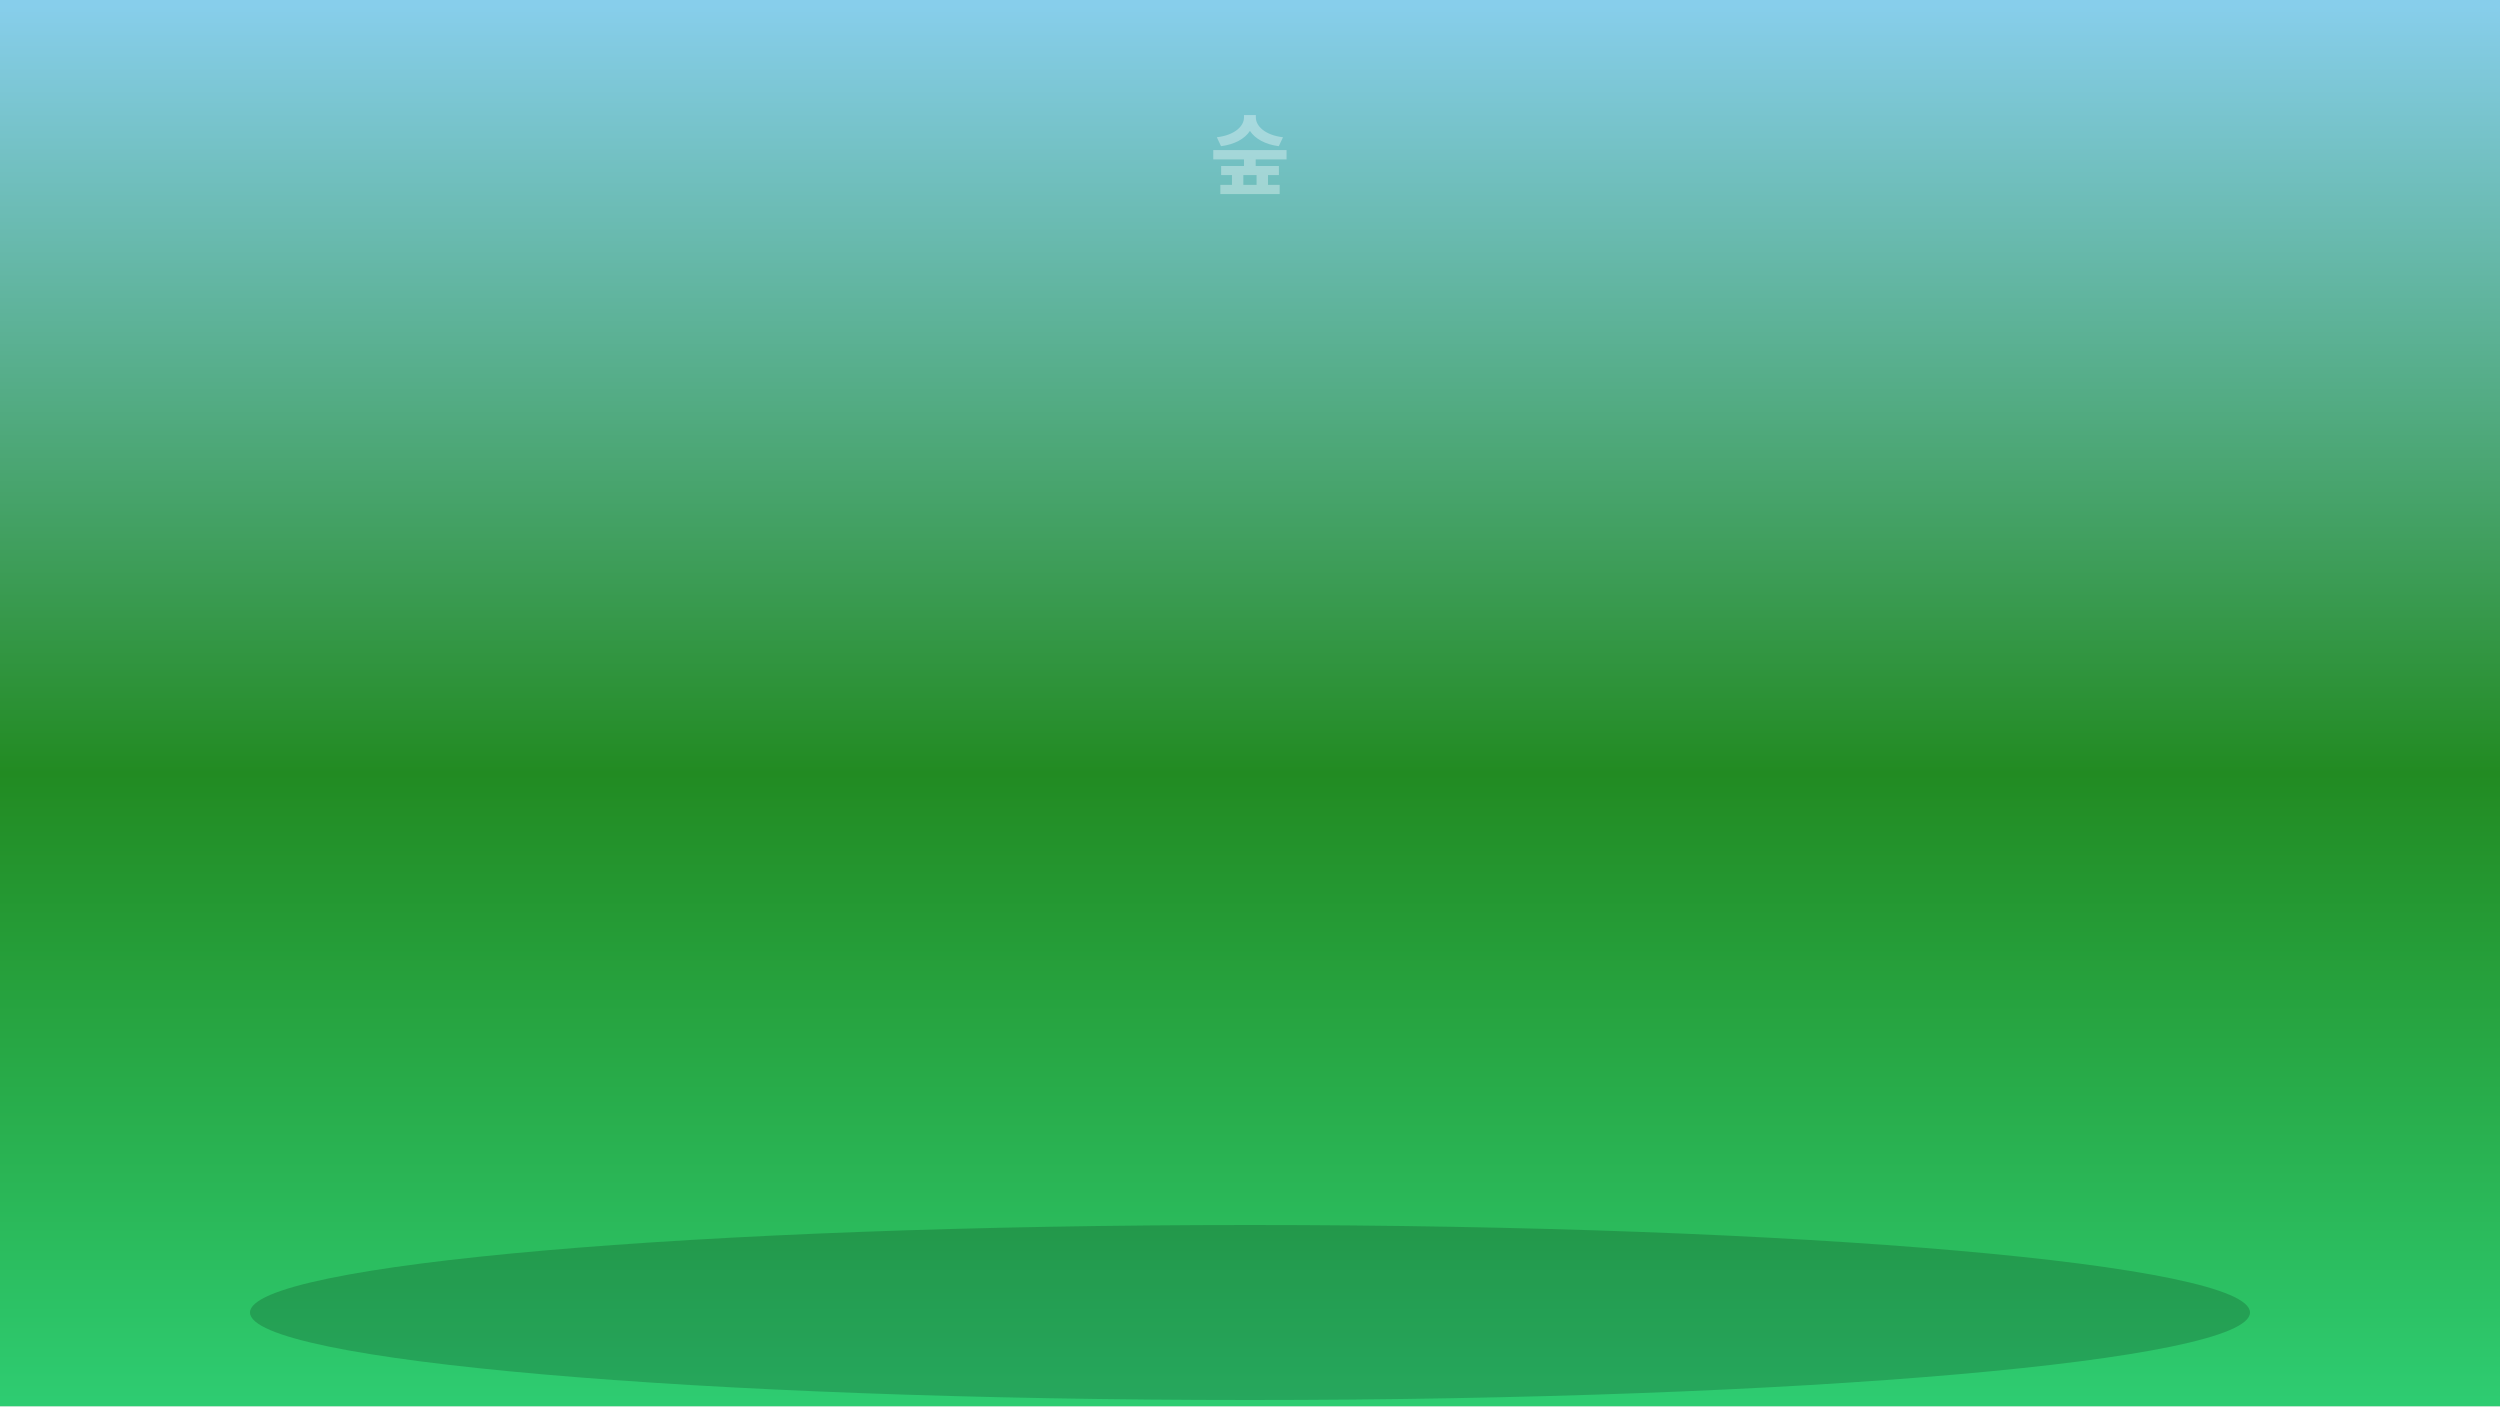
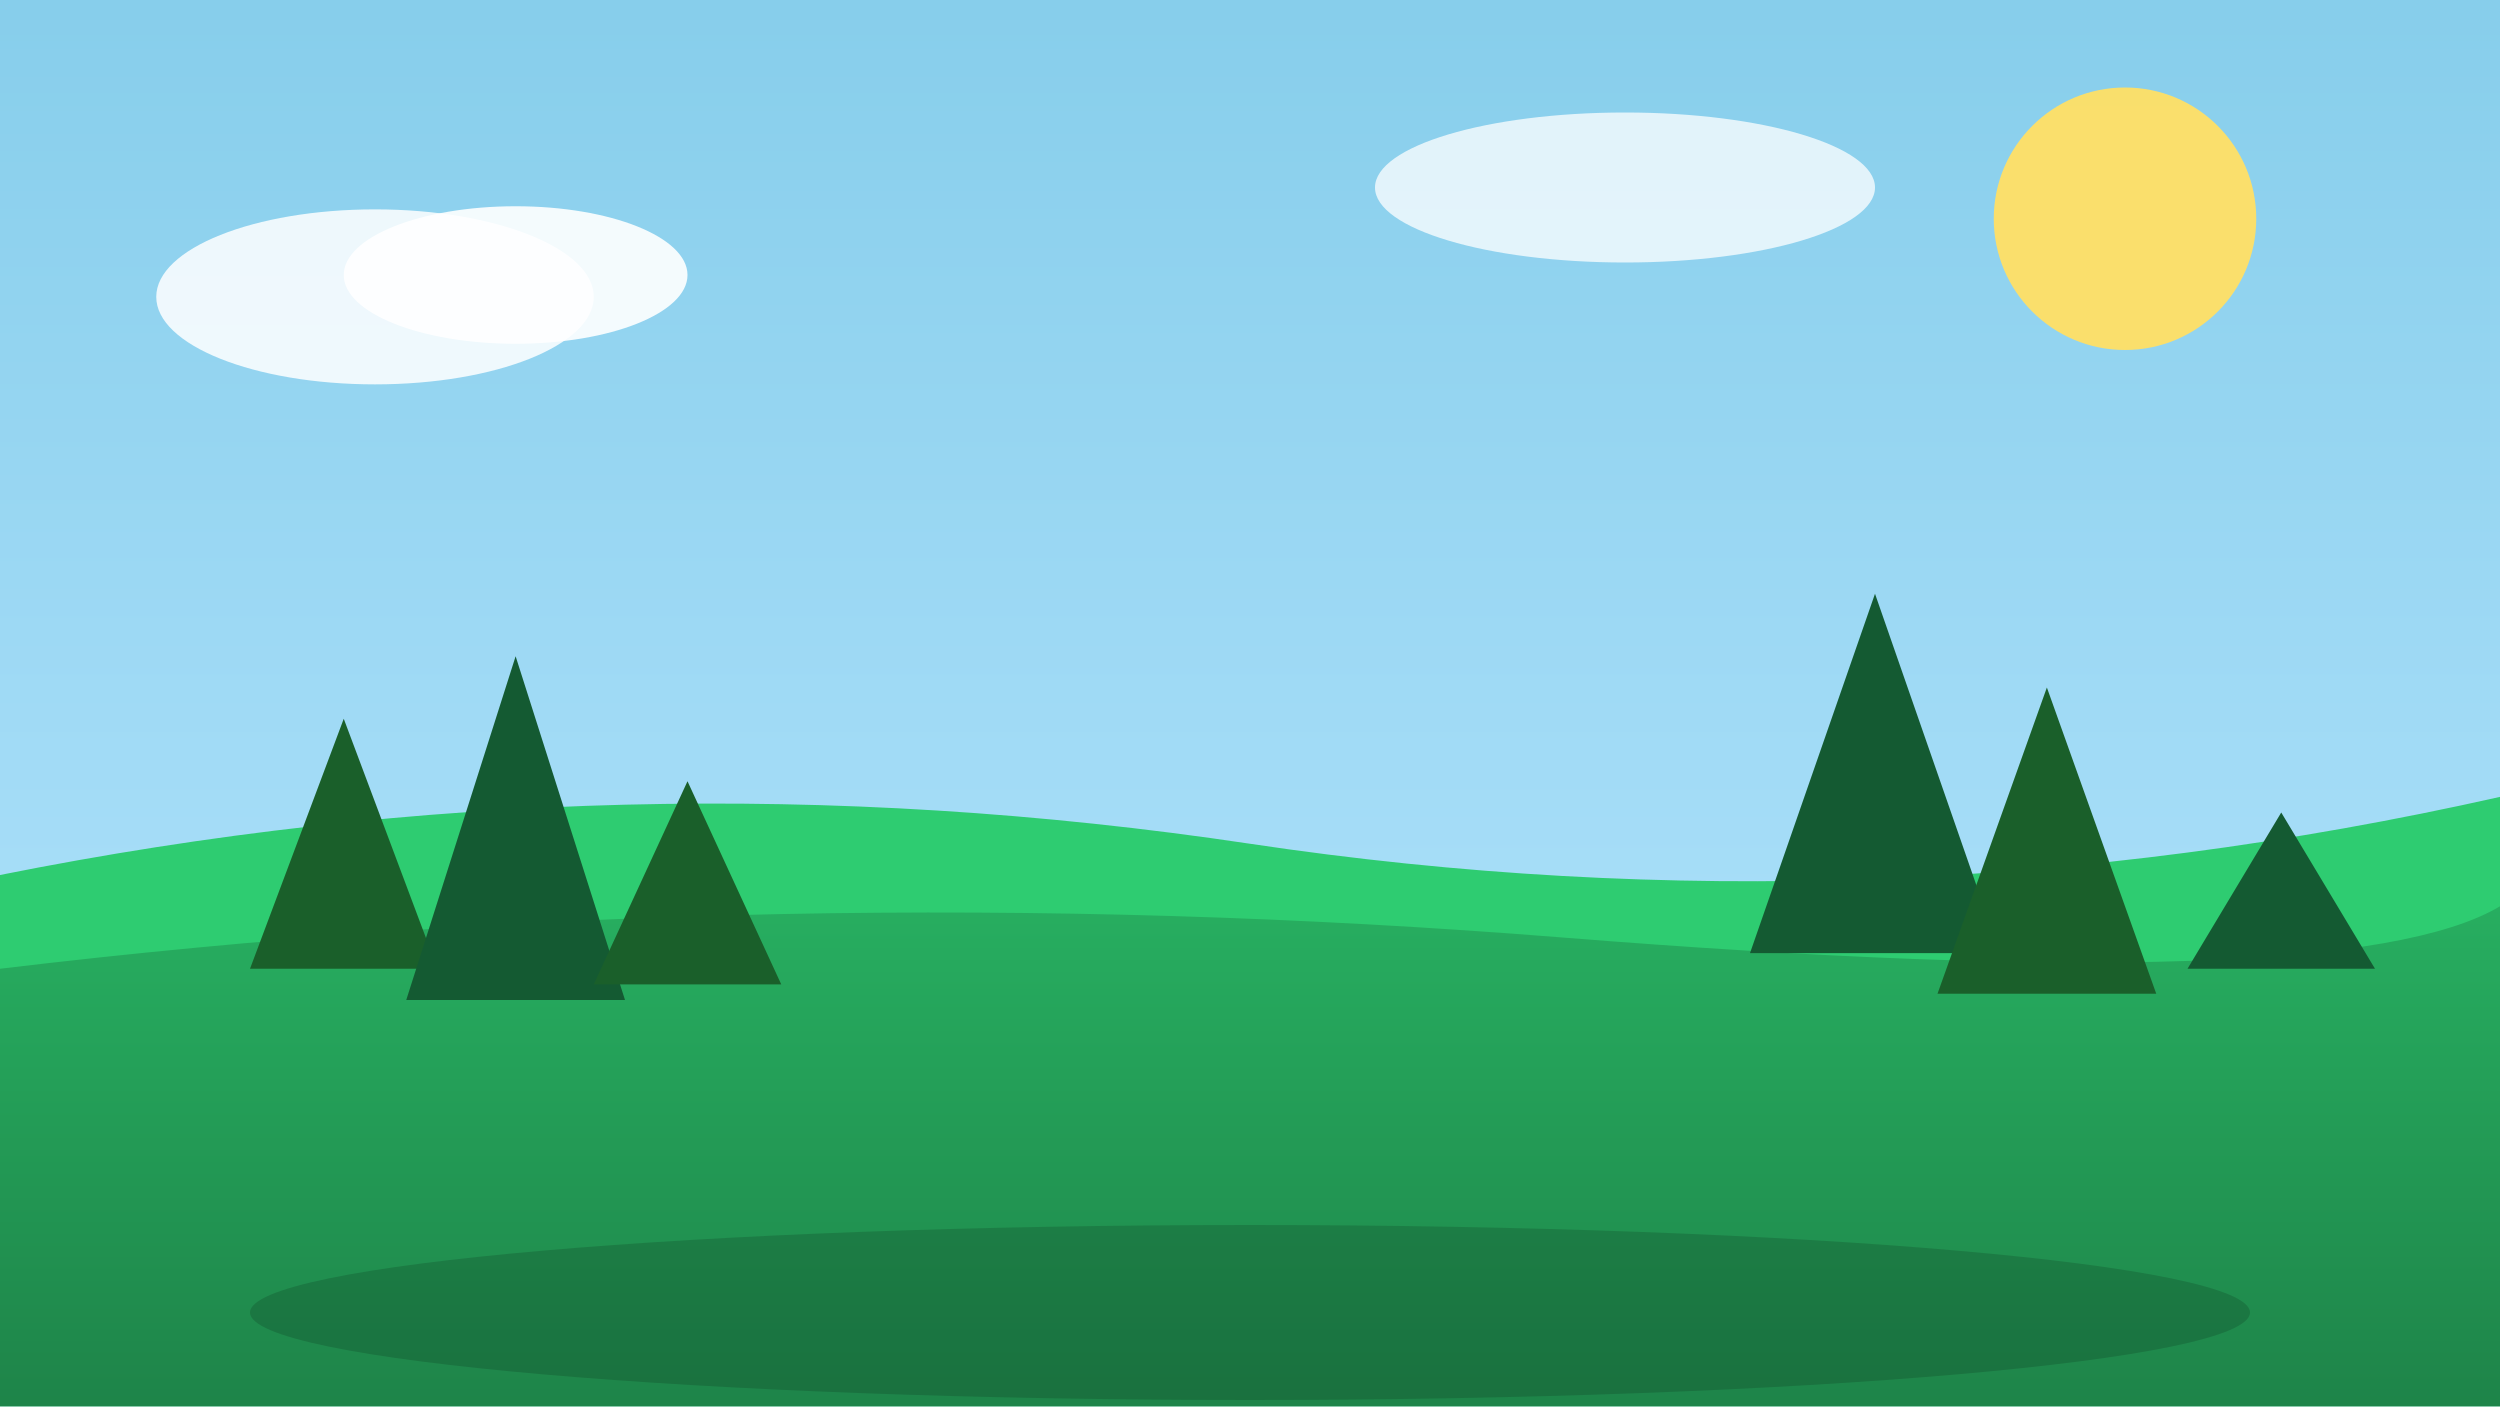
<svg xmlns="http://www.w3.org/2000/svg" viewBox="0 0 800 450" preserveAspectRatio="xMidYMax slice">
  <defs>
-     <linearGradient id="bg" x1="0" y1="0" x2="0" y2="1">
+     <linearGradient id="sky" x1="0" y1="0" x2="0" y2="1">
      <stop offset="0%" stop-color="#87CEEB" />
-       <stop offset="55%" stop-color="#228B22" />
-       <stop offset="100%" stop-color="#2ecc71" />
+       <stop offset="100%" stop-color="#B8E6FF" />
+     </linearGradient>
+     <linearGradient id="ground" x1="0" y1="0" x2="0" y2="1">
+       <stop offset="0%" stop-color="#27ae60" />
+       <stop offset="100%" stop-color="#1e8449" />
    </linearGradient>
  </defs>
-   <rect width="800" height="450" fill="url(#bg)" />
-   <ellipse cx="400" cy="420" rx="320" ry="28" fill="rgba(0,0,0,0.18)" />
-   <text x="400" y="60" text-anchor="middle" font-family="Nunito,sans-serif" font-size="28" font-weight="800" fill="rgba(255,255,255,0.35)">숲</text>
+   <rect width="800" height="450" fill="url(#sky)" />
+   <circle cx="680" cy="70" r="42" fill="#FFE066" opacity="0.95" />
+   <ellipse cx="120" cy="95" rx="70" ry="28" fill="#fff" opacity="0.85" />
+   <ellipse cx="165" cy="88" rx="55" ry="22" fill="#fff" opacity="0.9" />
+   <ellipse cx="520" cy="60" rx="80" ry="24" fill="#fff" opacity="0.75" />
+   <path d="M0 280 Q200 240 400 270 T800 255 L800 450 L0 450 Z" fill="#2ecc71" />
+   <path d="M0 310 Q250 280 500 300 T800 290 L800 450 L0 450 Z" fill="url(#ground)" />
+   <polygon points="80,310 110,230 140,310" fill="#1a5f2a" />
+   <polygon points="130,320 165,210 200,320" fill="#145a32" />
+   <polygon points="190,315 220,250 250,315" fill="#1a5f2a" />
+   <polygon points="560,305 600,190 640,305" fill="#145a32" />
+   <polygon points="620,318 655,220 690,318" fill="#1a5f2a" />
+   <polygon points="700,310 730,260 760,310" fill="#145a32" />
+   <ellipse cx="400" cy="420" rx="320" ry="28" fill="rgba(0,0,0,0.15)" />
</svg>
